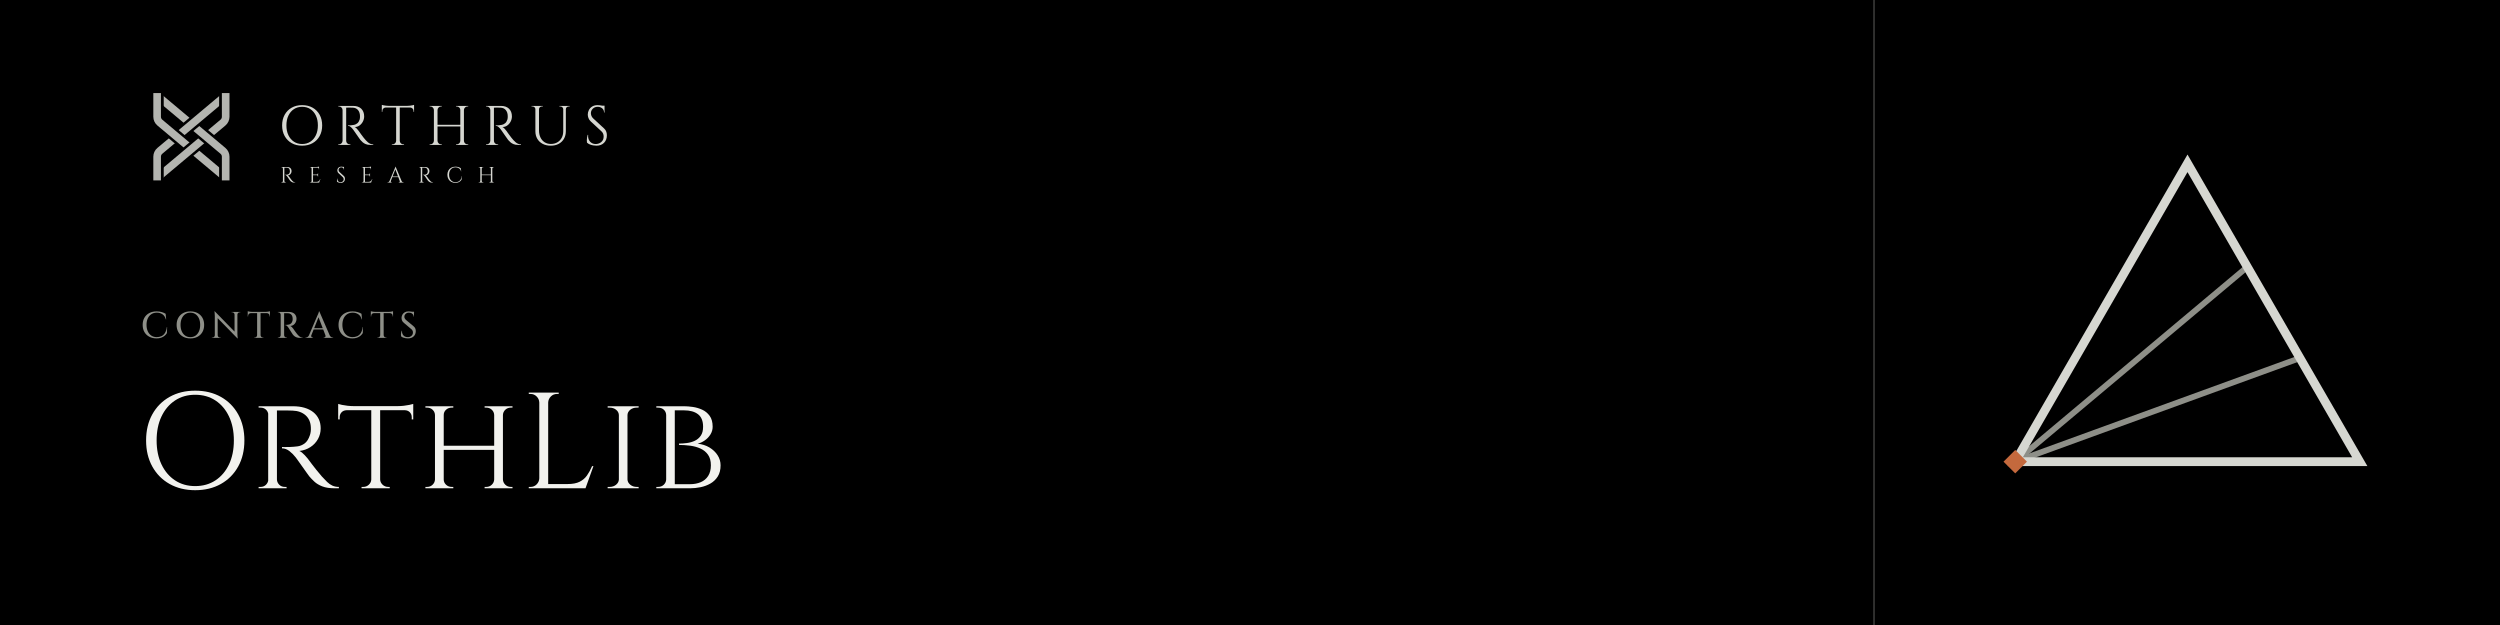
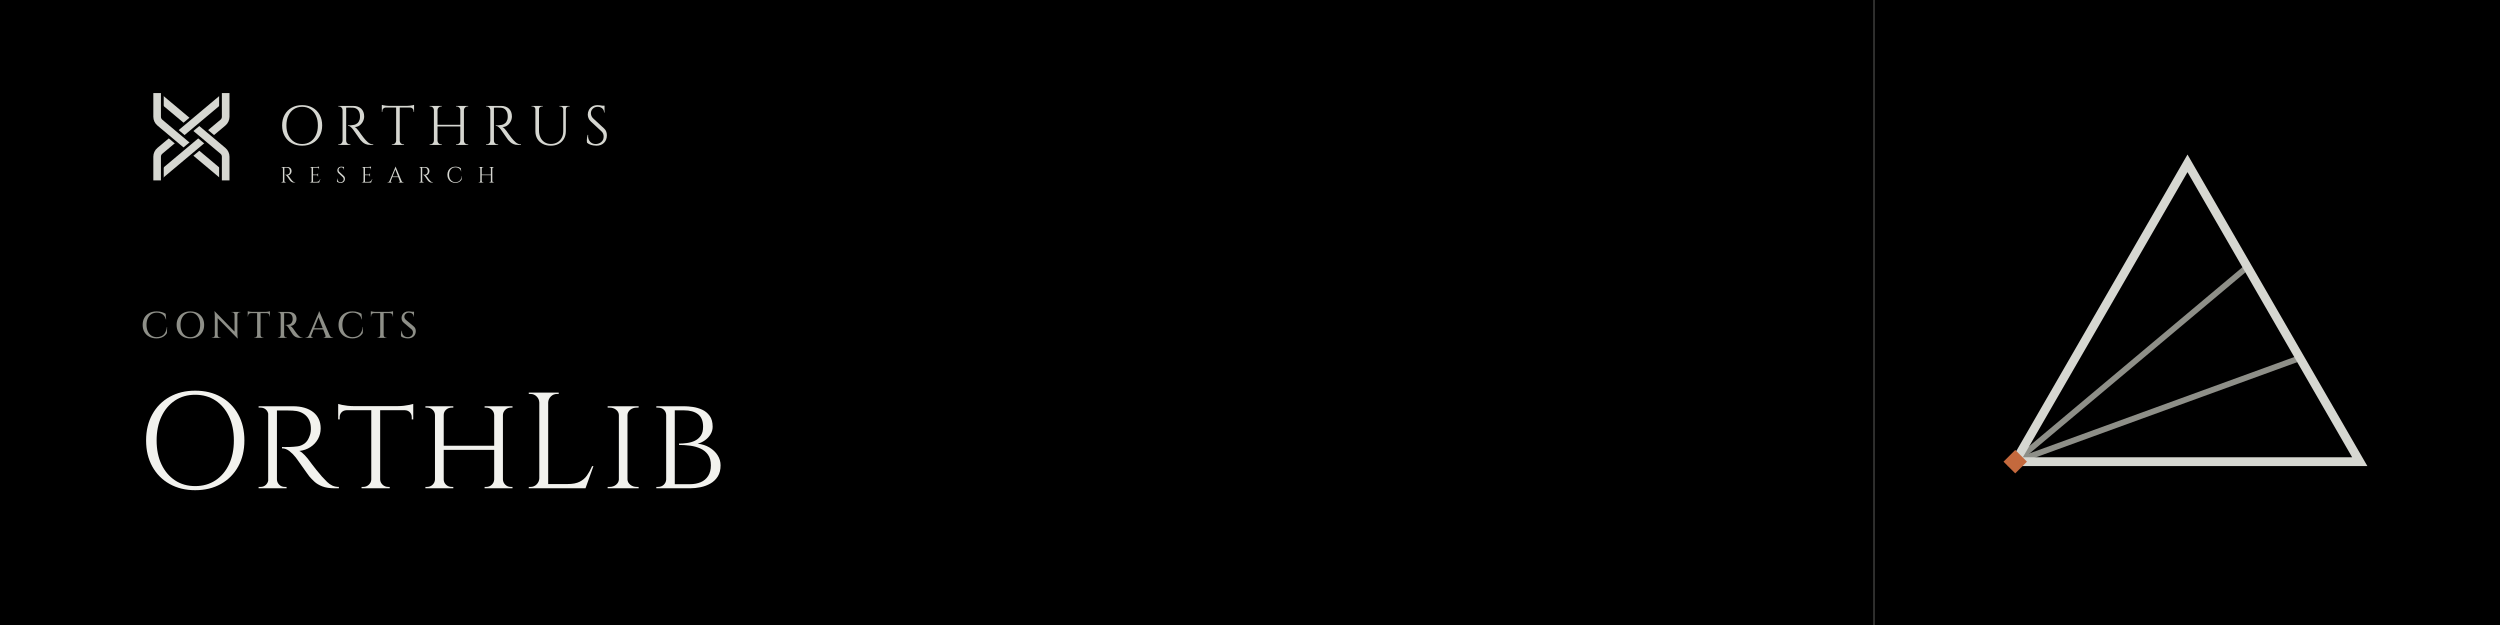
<svg xmlns="http://www.w3.org/2000/svg" width="1280" height="320" viewBox="0 0 1280 320" role="img" aria-label="OrthLib, by Orthrus Research">
  <rect width="1280" height="320" fill="#000" />
  <svg x="72" y="44" width="52" height="52" viewBox="-100 -100 200 200">
    <clipPath id="m0c">
      <rect x="-200" y="-100" width="255" height="200" />
    </clipPath>
    <mask id="m0m" maskUnits="userSpaceOnUse" x="-100" y="-100" width="200" height="200">
-       <rect x="-100" y="-100" width="200" height="200" fill="#D6D7D1" />
+       <rect x="-100" y="-100" width="200" height="200" fill="#fff" />
      <path d="M22.98 5.05L-22.98 43.62" stroke="#000" stroke-width="25" />
    </mask>
    <g clip-path="url(#m0c)">
      <path d="M-67.5 -86L-67.5 -39.3A15 15 0 0 0 -62.14 -27.81L106.39 113.6" fill="none" stroke="#D6D7D1" stroke-width="15" mask="url(#m0m)" />
    </g>
    <clipPath id="m1c">
      <rect x="-55" y="-100" width="255" height="200" />
    </clipPath>
    <mask id="m1m" maskUnits="userSpaceOnUse" x="-100" y="-100" width="200" height="200">
-       <rect x="-100" y="-100" width="200" height="200" fill="#D6D7D1" />
+       <rect x="-100" y="-100" width="200" height="200" fill="#fff" />
      <path d="M22.98 -43.62L-22.98 -5.05" stroke="#000" stroke-width="25" />
    </mask>
    <g clip-path="url(#m1c)">
      <path d="M67.5 86L67.5 39.3A15 15 0 0 0 62.14 27.81L-106.39 -113.6" fill="none" stroke="#D6D7D1" stroke-width="15" mask="url(#m1m)" />
    </g>
    <clipPath id="m2c">
      <rect x="-200" y="-100" width="255" height="200" />
    </clipPath>
    <mask id="m2m" maskUnits="userSpaceOnUse" x="-100" y="-100" width="200" height="200">
-       <rect x="-100" y="-100" width="200" height="200" fill="#D6D7D1" />
+       <rect x="-100" y="-100" width="200" height="200" fill="#fff" />
      <path d="M-51.98 -19.28L-6.02 19.28" stroke="#000" stroke-width="25" />
    </mask>
    <g clip-path="url(#m2c)">
      <path d="M-67.5 86L-67.5 39.3A15 15 0 0 1 -62.14 27.81L106.39 -113.6" fill="none" stroke="#D6D7D1" stroke-width="15" mask="url(#m2m)" />
    </g>
    <clipPath id="m3c">
      <rect x="-55" y="-100" width="255" height="200" />
    </clipPath>
    <mask id="m3m" maskUnits="userSpaceOnUse" x="-100" y="-100" width="200" height="200">
-       <rect x="-100" y="-100" width="200" height="200" fill="#D6D7D1" />
+       <rect x="-100" y="-100" width="200" height="200" fill="#fff" />
      <path d="M6.02 -19.28L51.98 19.28" stroke="#000" stroke-width="25" />
    </mask>
    <g clip-path="url(#m3c)">
      <path d="M67.5 -86L67.5 -39.3A15 15 0 0 1 62.14 -27.81L-106.39 113.6" fill="none" stroke="#D6D7D1" stroke-width="15" mask="url(#m3m)" />
    </g>
  </svg>
  <g transform="translate(142.45 74.19)">
    <g fill="#d6d7d1">
      <path transform="translate(0.00 0.00) scale(0.02852 -0.02852)" d="M429,714Q536,714 617,668.5Q698,623 743.5,541Q789,459 789,350Q789,241 743.5,159Q698,77 617,31.5Q536,-14 429,-14Q323,-14 242,31.5Q161,77 115.5,159Q70,241 70,350Q70,459 115.5,541Q161,623 242,668.5Q323,714 429,714ZM429,16Q514,16 577.5,58Q641,100 676.5,175Q712,250 712,350Q712,450 676.5,525Q641,600 577.5,642Q514,684 429,684Q345,684 281.5,642Q218,600 182.5,525Q147,450 147,350Q147,250 182.5,175Q218,100 281.5,58Q345,16 429,16Z" />
      <path transform="translate(29.03 0.00) scale(0.02852 -0.02852)" d="M189,700L330,700Q375,700 411.5,687Q448,674 473,649.5Q498,625 511.5,590.5Q525,556 525,512Q525,464 502.5,420Q480,376 441.5,348.5Q403,321 355,321Q372,314 392,292.5Q412,271 427,251Q427,251 440.5,231.5Q454,212 474.5,184Q495,156 516,129Q537,102 552,86Q572,64 592,47Q612,30 635.5,20Q659,10 688,10L688,0L633,0Q587,0 553.5,14Q520,28 497,48.5Q474,69 458,88Q455,92 441.5,111Q428,130 409.5,156.5Q391,183 373,209Q355,235 342,253.5Q329,272 327,275Q308,300 285,321Q262,342 235,342L235,352Q235,352 250.5,351.5Q266,351 288,352Q314,353 345,360Q376,367 403,389Q430,411 444,456Q447,467 449,483.5Q451,500 450,516Q449,584 415.5,624.5Q382,665 326,668Q298,670 268.5,669.5Q239,669 219,669Q199,669 199,669Q199,670 196.5,677.5Q194,685 191.5,692.5Q189,700 189,700ZM202,700L202,0L137,0L137,700L202,700ZM140,73L140,0L60,0L60,10Q60,10 66.5,10Q73,10 73,10Q99,10 117.5,28.5Q136,47 137,73L140,73ZM140,627L137,627Q136,653 117.5,671.5Q99,690 73,690Q73,690 66.5,690Q60,690 60,690L60,700L140,700L140,627ZM199,73L202,73Q202,47 221,28.5Q240,10 266,10Q266,10 272,10Q278,10 278,10L278,0L199,0L199,73Z" />
      <path transform="translate(52.47 0.00) scale(0.02852 -0.02852)" d="M342,697L342,0L277,0L277,697L342,697ZM599,701L599,671L20,671L20,701L599,701ZM599,674L599,593L589,594L589,611Q589,636 571.5,653Q554,670 530,671L530,674L599,674ZM599,719L599,690L477,701Q499,701 523.5,704Q548,707 569,711Q590,715 599,719ZM280,73L280,0L200,0L200,10Q200,10 206.5,10Q213,10 213,10Q239,10 257.5,28.5Q276,47 277,73L280,73ZM339,73L342,73Q343,47 361.5,28.5Q380,10 406,10Q406,10 412.5,10Q419,10 419,10L419,0L339,0L339,73ZM89,674L89,671Q64,670 47,653Q30,636 30,611L30,594L20,593L20,674L89,674ZM20,719Q30,715 50.5,711Q71,707 96,704Q121,701 142,701L20,690L20,719Z" />
      <path transform="translate(75.80 0.00) scale(0.02852 -0.02852)" d="M676,700L676,0L611,0L611,700L676,700ZM202,700L202,0L137,0L137,700L202,700ZM620,361L620,331L192,331L192,361L620,361ZM140,73L140,0L60,0L60,10Q60,10 66.5,10Q73,10 73,10Q99,10 117.5,28.5Q136,47 137,73L140,73ZM140,627L137,627Q136,653 117.5,671.5Q99,690 73,690Q73,690 66.5,690Q60,690 60,690L60,700L140,700L140,627ZM199,73L202,73Q203,47 221.5,28.5Q240,10 266,10Q266,10 272,10Q278,10 279,10L279,0L199,0L199,73ZM199,627L199,700L279,700L279,690Q278,690 272,690Q266,690 266,690Q240,690 221.5,671.5Q203,653 202,627L199,627ZM614,73L614,0L534,0L534,10Q535,10 541,10Q547,10 547,10Q573,10 592,28.5Q611,47 611,73L614,73ZM614,627L611,627Q611,653 592,671.5Q573,690 547,690Q547,690 541,690Q535,690 534,690L534,700L614,700L614,627ZM673,73L676,73Q677,47 695.5,28.5Q714,10 740,10Q740,10 746.5,10Q753,10 753,10L753,0L673,0L673,73ZM673,627L673,700L753,700L753,690Q753,690 746.5,690Q740,690 740,690Q714,690 695.5,671.5Q677,653 676,627L673,627Z" />
      <path transform="translate(104.68 0.00) scale(0.02852 -0.02852)" d="M189,700L330,700Q375,700 411.5,687Q448,674 473,649.5Q498,625 511.5,590.5Q525,556 525,512Q525,464 502.5,420Q480,376 441.5,348.5Q403,321 355,321Q372,314 392,292.5Q412,271 427,251Q427,251 440.5,231.5Q454,212 474.5,184Q495,156 516,129Q537,102 552,86Q572,64 592,47Q612,30 635.5,20Q659,10 688,10L688,0L633,0Q587,0 553.5,14Q520,28 497,48.5Q474,69 458,88Q455,92 441.5,111Q428,130 409.5,156.5Q391,183 373,209Q355,235 342,253.5Q329,272 327,275Q308,300 285,321Q262,342 235,342L235,352Q235,352 250.5,351.5Q266,351 288,352Q314,353 345,360Q376,367 403,389Q430,411 444,456Q447,467 449,483.5Q451,500 450,516Q449,584 415.5,624.5Q382,665 326,668Q298,670 268.5,669.5Q239,669 219,669Q199,669 199,669Q199,670 196.5,677.5Q194,685 191.5,692.5Q189,700 189,700ZM202,700L202,0L137,0L137,700L202,700ZM140,73L140,0L60,0L60,10Q60,10 66.5,10Q73,10 73,10Q99,10 117.5,28.5Q136,47 137,73L140,73ZM140,627L137,627Q136,653 117.5,671.5Q99,690 73,690Q73,690 66.5,690Q60,690 60,690L60,700L140,700L140,627ZM199,73L202,73Q202,47 221,28.5Q240,10 266,10Q266,10 272,10Q278,10 278,10L278,0L199,0L199,73Z" />
      <path transform="translate(128.27 0.00) scale(0.02852 -0.02852)" d="M184,700L184,260Q184,188 210.5,133Q237,78 285,47.5Q333,17 396,17Q463,17 513,46Q563,75 591,126.5Q619,178 619,247L619,700L666,700L666,247Q666,169 632.5,110.5Q599,52 538,19Q477,-14 396,-14Q313,-14 250.5,18.5Q188,51 153.5,109.5Q119,168 119,246L119,700L184,700ZM122,700L122,640L119,640Q119,662 103.5,676Q88,690 66,690Q66,690 58,690Q50,690 50,690L50,700L122,700ZM253,700L253,690Q253,690 245,690Q237,690 237,690Q215,690 199.5,676Q184,662 184,640L182,640L182,700L253,700ZM622,700L622,640L619,640Q619,662 603.5,676Q588,690 566,690Q566,690 558,690Q550,690 550,690L550,700L622,700ZM735,700L735,690Q735,690 727,690Q719,690 719,690Q697,690 681.5,676Q666,662 666,640L664,640L664,700L735,700Z" />
      <path transform="translate(156.35 0.00) scale(0.02852 -0.02852)" d="M251,714Q267,714 285.5,712Q304,710 321.5,706.5Q339,703 353.5,699.5Q368,696 376,692L376,581L367,581Q367,629 334,656.5Q301,684 254,684Q199,684 165,649.5Q131,615 131,569Q131,550 139.5,524.5Q148,499 171,477L368,295Q398,267 408,235Q418,203 418,173Q418,90 367.5,38Q317,-14 231,-14Q207,-14 174.5,-9Q142,-4 111.5,8.5Q81,21 61,41Q58,57 58,81Q58,105 62,131.5Q66,158 73,180L82,180Q77,129 95,91Q113,53 147.5,33.5Q182,14 226,16Q281,19 320.5,54.5Q360,90 360,150Q360,179 350,202.5Q340,226 321,243L129,421Q99,449 87,482.5Q75,516 75,545Q75,587 95,626Q115,665 154.5,689.5Q194,714 251,714ZM376,704L376,683L300,683L300,704L376,704Z" />
    </g>
  </g>
  <g transform="translate(143.29 93.48)">
    <g fill="#d6d7d1">
      <path transform="translate(0.00 0.00) scale(0.01141 -0.01141)" d="M189,700L330,700Q375,700 411.5,687Q448,674 473,649.5Q498,625 511.5,590.5Q525,556 525,512Q525,464 502.5,420Q480,376 441.5,348.5Q403,321 355,321Q372,314 392,292.5Q412,271 427,251Q427,251 440.5,231.5Q454,212 474.5,184Q495,156 516,129Q537,102 552,86Q572,64 592,47Q612,30 635.5,20Q659,10 688,10L688,0L633,0Q587,0 553.5,14Q520,28 497,48.5Q474,69 458,88Q455,92 441.5,111Q428,130 409.5,156.5Q391,183 373,209Q355,235 342,253.5Q329,272 327,275Q308,300 285,321Q262,342 235,342L235,352Q235,352 250.5,351.5Q266,351 288,352Q314,353 345,360Q376,367 403,389Q430,411 444,456Q447,467 449,483.5Q451,500 450,516Q449,584 415.5,624.5Q382,665 326,668Q298,670 268.5,669.5Q239,669 219,669Q199,669 199,669Q199,670 196.5,677.5Q194,685 191.5,692.5Q189,700 189,700ZM202,700L202,0L137,0L137,700L202,700ZM140,73L140,0L60,0L60,10Q60,10 66.5,10Q73,10 73,10Q99,10 117.5,28.5Q136,47 137,73L140,73ZM140,627L137,627Q136,653 117.5,671.5Q99,690 73,690Q73,690 66.5,690Q60,690 60,690L60,700L140,700L140,627ZM199,73L202,73Q202,47 221,28.5Q240,10 266,10Q266,10 272,10Q278,10 278,10L278,0L199,0L199,73Z" />
      <path transform="translate(14.68 0.00) scale(0.01141 -0.01141)" d="M202,700L202,0L137,0L137,700L202,700ZM472,31L472,0L199,0L199,31L472,31ZM429,360L429,330L199,330L199,360L429,360ZM472,700L472,669L199,669L199,700L472,700ZM533,162L475,0L309,0L345,31Q398,31 431.5,47.5Q465,64 486,94Q507,124 523,162L533,162ZM429,332L429,266L419,266L419,281Q419,301 405,315.5Q391,330 371,330L371,332L429,332ZM429,424L429,358L371,358L371,360Q391,361 405,375.5Q419,390 419,410L419,424L429,424ZM472,672L472,592L462,592L462,610Q462,634 445,651.5Q428,669 403,670L403,672L472,672ZM472,718L472,689L350,700Q372,700 396.5,703Q421,706 442,710Q463,714 472,718ZM140,73L140,0L60,0L60,10Q60,10 66.5,10Q73,10 73,10Q99,10 117.5,28.5Q136,47 137,73L140,73ZM140,627L137,627Q137,653 118,671.5Q99,690 73,690Q73,690 67,690Q61,690 61,690L60,700L140,700L140,627Z" />
      <path transform="translate(28.56 0.00) scale(0.01141 -0.01141)" d="M251,714Q267,714 285.5,712Q304,710 321.5,706.5Q339,703 353.5,699.5Q368,696 376,692L376,581L367,581Q367,629 334,656.5Q301,684 254,684Q199,684 165,649.5Q131,615 131,569Q131,550 139.5,524.5Q148,499 171,477L368,295Q398,267 408,235Q418,203 418,173Q418,90 367.5,38Q317,-14 231,-14Q207,-14 174.5,-9Q142,-4 111.5,8.5Q81,21 61,41Q58,57 58,81Q58,105 62,131.5Q66,158 73,180L82,180Q77,129 95,91Q113,53 147.5,33.5Q182,14 226,16Q281,19 320.5,54.5Q360,90 360,150Q360,179 350,202.5Q340,226 321,243L129,421Q99,449 87,482.5Q75,516 75,545Q75,587 95,626Q115,665 154.5,689.5Q194,714 251,714ZM376,704L376,683L300,683L300,704L376,704Z" />
      <path transform="translate(41.28 0.00) scale(0.01141 -0.01141)" d="M202,700L202,0L137,0L137,700L202,700ZM472,31L472,0L199,0L199,31L472,31ZM429,360L429,330L199,330L199,360L429,360ZM472,700L472,669L199,669L199,700L472,700ZM533,162L475,0L309,0L345,31Q398,31 431.5,47.5Q465,64 486,94Q507,124 523,162L533,162ZM429,332L429,266L419,266L419,281Q419,301 405,315.5Q391,330 371,330L371,332L429,332ZM429,424L429,358L371,358L371,360Q391,361 405,375.5Q419,390 419,410L419,424L429,424ZM472,672L472,592L462,592L462,610Q462,634 445,651.5Q428,669 403,670L403,672L472,672ZM472,718L472,689L350,700Q372,700 396.5,703Q421,706 442,710Q463,714 472,718ZM140,73L140,0L60,0L60,10Q60,10 66.5,10Q73,10 73,10Q99,10 117.5,28.5Q136,47 137,73L140,73ZM140,627L137,627Q137,653 118,671.5Q99,690 73,690Q73,690 67,690Q61,690 61,690L60,700L140,700L140,627Z" />
      <path transform="translate(55.16 0.00) scale(0.01141 -0.01141)" d="M359,714L655,6L570,6L339,619L359,714ZM144,73Q137,53 142,39Q147,25 158.5,17.5Q170,10 182,10L191,10L191,0L-10,0L-10,10Q-10,10 -5.5,10Q-1,10 -1,10Q22,10 46.5,24.5Q71,39 87,73L144,73ZM359,714L368,644L117,3L57,3L313,611Q313,611 318.5,623.5Q324,636 331.5,654Q339,672 344.5,689Q350,706 350,714L359,714ZM500,273L500,243L187,243L187,273L500,273ZM545,73L627,73Q642,39 667,24.5Q692,10 715,10Q715,10 719,10Q723,10 723,10L723,0L498,0L498,10L507,10Q526,10 541,26.5Q556,43 545,73Z" />
      <path transform="translate(70.58 0.00) scale(0.01141 -0.01141)" d="M189,700L330,700Q375,700 411.5,687Q448,674 473,649.5Q498,625 511.5,590.5Q525,556 525,512Q525,464 502.5,420Q480,376 441.5,348.5Q403,321 355,321Q372,314 392,292.5Q412,271 427,251Q427,251 440.5,231.5Q454,212 474.5,184Q495,156 516,129Q537,102 552,86Q572,64 592,47Q612,30 635.5,20Q659,10 688,10L688,0L633,0Q587,0 553.5,14Q520,28 497,48.5Q474,69 458,88Q455,92 441.5,111Q428,130 409.5,156.5Q391,183 373,209Q355,235 342,253.5Q329,272 327,275Q308,300 285,321Q262,342 235,342L235,352Q235,352 250.5,351.5Q266,351 288,352Q314,353 345,360Q376,367 403,389Q430,411 444,456Q447,467 449,483.5Q451,500 450,516Q449,584 415.5,624.5Q382,665 326,668Q298,670 268.5,669.5Q239,669 219,669Q199,669 199,669Q199,670 196.5,677.5Q194,685 191.5,692.5Q189,700 189,700ZM202,700L202,0L137,0L137,700L202,700ZM140,73L140,0L60,0L60,10Q60,10 66.5,10Q73,10 73,10Q99,10 117.5,28.5Q136,47 137,73L140,73ZM140,627L137,627Q136,653 117.5,671.5Q99,690 73,690Q73,690 66.5,690Q60,690 60,690L60,700L140,700L140,627ZM199,73L202,73Q202,47 221,28.5Q240,10 266,10Q266,10 272,10Q278,10 278,10L278,0L199,0L199,73Z" />
      <path transform="translate(85.09 0.00) scale(0.01141 -0.01141)" d="M710,292L698,135Q672,92 632.5,58.5Q593,25 539.5,5.5Q486,-14 417,-14Q313,-13 232,32Q151,77 105.5,158.5Q60,240 60,351Q60,460 105,541.5Q150,623 231.5,668.5Q313,714 423,714Q497,714 556.5,694.5Q616,675 660,646L680,505L671,505Q649,593 581,638.5Q513,684 423,684Q335,684 270.5,642.5Q206,601 170.5,526.5Q135,452 135,352Q135,252 170.5,177Q206,102 269.5,60Q333,18 417,16Q488,16 548.5,42.5Q609,69 650,129.5Q691,190 702,292L710,292Z" />
      <path transform="translate(101.06 0.00) scale(0.01141 -0.01141)" d="M676,700L676,0L611,0L611,700L676,700ZM202,700L202,0L137,0L137,700L202,700ZM620,361L620,331L192,331L192,361L620,361ZM140,73L140,0L60,0L60,10Q60,10 66.5,10Q73,10 73,10Q99,10 117.5,28.5Q136,47 137,73L140,73ZM140,627L137,627Q136,653 117.5,671.5Q99,690 73,690Q73,690 66.5,690Q60,690 60,690L60,700L140,700L140,627ZM199,73L202,73Q203,47 221.5,28.5Q240,10 266,10Q266,10 272,10Q278,10 279,10L279,0L199,0L199,73ZM199,627L199,700L279,700L279,690Q278,690 272,690Q266,690 266,690Q240,690 221.5,671.5Q203,653 202,627L199,627ZM614,73L614,0L534,0L534,10Q535,10 541,10Q547,10 547,10Q573,10 592,28.5Q611,47 611,73L614,73ZM614,627L611,627Q611,653 592,671.5Q573,690 547,690Q547,690 541,690Q535,690 534,690L534,700L614,700L614,627ZM673,73L676,73Q677,47 695.5,28.5Q714,10 740,10Q740,10 746.5,10Q753,10 753,10L753,0L673,0L673,73ZM673,627L673,700L753,700L753,690Q753,690 746.5,690Q740,690 740,690Q714,690 695.5,671.5Q677,653 676,627L673,627Z" />
    </g>
  </g>
  <g transform="translate(72.00 173.00)">
    <g fill="#8e8f88">
      <path transform="translate(0.00 0.00) scale(0.019 -0.019)" d="M714,292L709,130Q684,89 645.5,56.5Q607,24 553,5Q499,-14 428,-14Q318,-13 233.5,31.5Q149,76 102,157.5Q55,239 55,351Q55,461 101.5,542.5Q148,624 232.5,669Q317,714 433,714Q509,714 570,695.5Q631,677 674,650L688,499L679,499Q655,591 589.5,635.5Q524,680 437,680Q351,680 289,639.5Q227,599 193,525.5Q159,452 159,352Q159,253 192.5,179Q226,105 286.5,63.5Q347,22 428,20Q501,20 559,46Q617,72 655,131.5Q693,191 706,292L714,292Z" />
      <path transform="translate(17.23 0.00) scale(0.019 -0.019)" d="M433,714Q545,714 628.5,669Q712,624 758.5,542Q805,460 805,350Q805,240 758.5,158Q712,76 628.5,31Q545,-14 433,-14Q323,-14 239.5,31Q156,76 109.5,158Q63,240 63,350Q63,460 109.5,542Q156,624 239.5,669Q323,714 433,714ZM433,20Q514,20 573,61Q632,102 665,176Q698,250 698,350Q698,450 665,524Q632,598 573,639Q514,680 433,680Q354,680 294.5,639Q235,598 202,524Q169,450 169,350Q169,250 202,176Q235,102 294.5,61Q354,20 433,20Z" />
      <path transform="translate(35.70 0.00) scale(0.019 -0.019)" d="M120,715L720,99L730,-14L130,601L120,715ZM123,71L123,0L40,0L40,10Q40,10 49,10Q58,10 59,10Q84,10 102,28Q120,46 120,71L123,71ZM198,71Q198,46 216,28Q234,10 259,10Q260,10 269,10Q278,10 278,10L278,0L195,0L195,71L198,71ZM120,715L197,627L198,0L120,0L120,590Q120,643 115,679Q110,715 110,715L120,715ZM729,700L729,114Q729,80 731.5,50.5Q734,21 736.5,3.5Q739,-14 739,-14L730,-14L652,75L652,700L729,700ZM809,700L809,690Q809,690 800,690Q791,690 791,690Q766,690 748,672.5Q730,655 729,629L726,629L726,700L809,700ZM571,700L654,700L654,629L652,629Q651,655 633.5,672.5Q616,690 590,690Q590,690 581,690Q572,690 571,690L571,700Z" />
      <path transform="translate(54.49 0.00) scale(0.019 -0.019)" d="M364,697L364,0L271,0L271,697L364,697ZM617,701L617,667L18,667L18,701L617,701ZM617,670L617,577L607,578L607,593Q607,625 586.5,645.5Q566,666 534,667L534,670L617,670ZM617,719L617,690L495,701Q517,701 541.5,704Q566,707 587,711Q608,715 617,719ZM274,73L274,0L194,0L194,10Q194,10 200.5,10Q207,10 207,10Q233,10 251.5,28.5Q270,47 271,73L274,73ZM361,73L364,73Q365,47 383.5,28.5Q402,10 428,10Q428,10 434.5,10Q441,10 441,10L441,0L361,0L361,73ZM101,670L101,667Q69,666 48.5,645.5Q28,625 28,593L28,578L18,577L18,670L101,670ZM18,719Q28,715 48.5,711Q69,707 94,704Q119,701 140,701L18,690L18,719Z" />
      <path transform="translate(69.20 0.00) scale(0.019 -0.019)" d="M212,700L349,700Q394,700 433,688Q472,676 499.5,652.5Q527,629 543,594Q559,559 559,512Q559,466 538,422.5Q517,379 479.5,351Q442,323 391,321Q413,313 435,290Q457,267 473,245Q473,244 485.5,226Q498,208 517,181.5Q536,155 555.5,129Q575,103 590,86Q610,62 629.5,45.5Q649,29 671.5,19.5Q694,10 722,10L722,0L652,0Q604,0 567,12.5Q530,25 503,46.5Q476,68 457,93Q453,100 440.5,119Q428,138 412.5,162.5Q397,187 382,211Q367,235 356,252.5Q345,270 342,275Q325,302 304,321.5Q283,341 258,342L258,352Q259,352 272.5,351.5Q286,351 304,352Q330,353 359.5,361Q389,369 413.5,392Q438,415 450,460Q453,470 454.5,485Q456,500 455,516Q454,585 420.5,623.5Q387,662 333,664Q310,666 285,665.5Q260,665 242,665Q224,665 222,665Q222,666 219.5,674.5Q217,683 214.5,691.5Q212,700 212,700ZM225,700L225,0L132,0L132,700L225,700ZM135,73L135,0L55,0L55,10Q55,10 61.5,10Q68,10 68,10Q94,10 112.5,28.5Q131,47 132,73L135,73ZM135,627L132,627Q131,653 112.5,671.5Q94,690 68,690Q68,690 61.5,690Q55,690 55,690L55,700L135,700L135,627ZM222,73L225,73Q225,47 244,28.5Q263,10 289,10Q290,10 295.5,10Q301,10 301,10L301,0L222,0L222,73Z" />
      <path transform="translate(84.70 0.00) scale(0.019 -0.019)" d="M357,716L664,6L547,6L324,588L357,716ZM142,73Q135,53 140,39Q145,25 156.5,17.5Q168,10 180,10L189,10L189,0L-16,0L-16,10Q-16,10 -11.5,10Q-7,10 -7,10Q16,10 40.5,24.5Q65,39 81,73L142,73ZM357,716L365,629L115,3L50,3L307,604Q308,606 314.5,619.5Q321,633 328.5,652Q336,671 342,689Q348,707 348,716L357,716ZM486,261L486,227L180,227L180,261L486,261ZM521,73L634,73Q650,39 674.5,24.5Q699,10 722,10Q722,10 726,10Q730,10 730,10L730,0L474,0L474,10L483,10Q503,10 518,26.5Q533,43 521,73Z" />
      <path transform="translate(100.28 0.00) scale(0.019 -0.019)" d="M714,292L709,130Q684,89 645.5,56.5Q607,24 553,5Q499,-14 428,-14Q318,-13 233.5,31.5Q149,76 102,157.5Q55,239 55,351Q55,461 101.5,542.5Q148,624 232.5,669Q317,714 433,714Q509,714 570,695.5Q631,677 674,650L688,499L679,499Q655,591 589.5,635.5Q524,680 437,680Q351,680 289,639.5Q227,599 193,525.5Q159,452 159,352Q159,253 192.5,179Q226,105 286.5,63.5Q347,22 428,20Q501,20 559,46Q617,72 655,131.5Q693,191 706,292L714,292Z" />
      <path transform="translate(117.52 0.00) scale(0.019 -0.019)" d="M364,697L364,0L271,0L271,697L364,697ZM617,701L617,667L18,667L18,701L617,701ZM617,670L617,577L607,578L607,593Q607,625 586.5,645.5Q566,666 534,667L534,670L617,670ZM617,719L617,690L495,701Q517,701 541.5,704Q566,707 587,711Q608,715 617,719ZM274,73L274,0L194,0L194,10Q194,10 200.5,10Q207,10 207,10Q233,10 251.5,28.5Q270,47 271,73L274,73ZM361,73L364,73Q365,47 383.5,28.5Q402,10 428,10Q428,10 434.5,10Q441,10 441,10L441,0L361,0L361,73ZM101,670L101,667Q69,666 48.5,645.5Q28,625 28,593L28,578L18,577L18,670L101,670ZM18,719Q28,715 48.5,711Q69,707 94,704Q119,701 140,701L18,690L18,719Z" />
      <path transform="translate(132.22 0.00) scale(0.019 -0.019)" d="M260,714Q277,714 299,712Q321,710 343.5,706.5Q366,703 383.5,699.5Q401,696 409,692L405,573L396,573Q396,622 361,651Q326,680 273,680Q217,680 182.5,647.5Q148,615 148,571Q147,549 159.5,524.5Q172,500 198,479L393,316Q428,289 442.5,253.5Q457,218 456,180Q454,92 397,39Q340,-14 243,-14Q212,-14 176.5,-8Q141,-2 110,10.5Q79,23 60,43Q55,61 55.5,87.5Q56,114 61.5,142Q67,170 76,192L85,192Q80,141 99.5,101Q119,61 156.5,39.5Q194,18 243,20Q302,22 340.5,56.5Q379,91 379,147Q379,176 366,200Q353,224 326,243L140,401Q102,429 86,467Q70,505 72,543Q74,588 96,627.5Q118,667 159.5,690.5Q201,714 260,714ZM409,704L409,683L319,683L319,704L409,704Z" />
    </g>
  </g>
  <g transform="translate(69.90 250.00)">
    <g fill="#f2f2ee">
      <path transform="translate(0.00 0.00) scale(0.07 -0.07)" d="M429,714Q536,714 617,668.5Q698,623 743.5,541Q789,459 789,350Q789,241 743.5,159Q698,77 617,31.5Q536,-14 429,-14Q323,-14 242,31.5Q161,77 115.5,159Q70,241 70,350Q70,459 115.5,541Q161,623 242,668.5Q323,714 429,714ZM429,16Q514,16 577.5,58Q641,100 676.5,175Q712,250 712,350Q712,450 676.5,525Q641,600 577.5,642Q514,684 429,684Q345,684 281.5,642Q218,600 182.5,525Q147,450 147,350Q147,250 182.5,175Q218,100 281.5,58Q345,16 429,16Z" />
      <path transform="translate(58.66 0.00) scale(0.07 -0.07)" d="M177,600L306,600Q353,600 390.5,589Q428,578 454.5,557Q481,536 495,506Q509,476 509,438Q509,396 489,360Q469,324 433.5,301Q398,278 353,273Q370,266 392.5,242Q415,218 431,195Q431,195 444,177.5Q457,160 477.5,134.5Q498,109 518,86Q539,63 556.5,46Q574,29 594.5,19.5Q615,10 642,10L642,0L611,0Q556,0 520.5,14Q485,28 463,48.5Q441,69 425,88Q421,93 406.5,113.5Q392,134 375,158Q358,182 344,201.5Q330,221 327,225Q307,251 281,271.5Q255,292 226,292L226,302Q226,302 242,301.5Q258,301 283,302Q311,303 339,306.5Q367,310 391.5,328Q416,346 430,388Q434,399 436,414Q438,429 437,445Q436,473 426.5,495Q417,517 399.5,533Q382,549 358,558Q334,567 304,568Q257,570 222,569Q187,568 187,569Q187,570 184.5,577.5Q182,585 179.5,592.5Q177,600 177,600ZM189,600L189,0L125,0L125,600L189,600ZM128,64L140,0L55,0L55,10Q55,10 62,10Q69,10 69,10Q93,10 109,26Q125,42 126,64L128,64ZM128,537L126,537Q125,560 109,575Q93,590 69,590Q69,590 62,590Q55,590 55,590L55,600L140,600L128,537ZM186,64L189,64Q190,42 206,26Q222,10 246,10Q246,10 252.5,10Q259,10 259,10L260,0L174,0L186,64Z" />
      <path transform="translate(102.20 0.00) scale(0.07 -0.07)" d="M322,597L322,0L257,0L257,597L322,597ZM564,601L564,571L15,571L15,601L564,601ZM564,573L564,504L553,504L553,520Q553,541 539.5,555.5Q526,570 503,571L503,573L564,573ZM564,617L564,591L452,601Q472,601 494.5,603.5Q517,606 536,610Q555,614 564,617ZM259,64L259,0L186,0L186,10Q187,10 192.5,10Q198,10 198,10Q222,10 239,26Q256,42 257,64L259,64ZM319,64L322,64Q323,42 340,26Q357,10 381,10Q381,10 386.5,10Q392,10 392,10L392,0L319,0L319,64ZM76,573L76,571Q53,570 39.5,555.5Q26,541 26,520L26,504L15,504L15,573L76,573ZM15,617Q24,614 42.5,610Q61,606 84,603.5Q107,601 127,601L15,591L15,617Z" />
      <path transform="translate(144.06 0.00) scale(0.07 -0.07)" d="M622,600L622,0L558,0L558,600L622,600ZM189,600L189,0L125,0L125,600L189,600ZM568,311L568,281L178,281L178,311L568,311ZM128,64L128,0L55,0L55,10Q55,10 61,10Q67,10 67,10Q91,10 107.5,26Q124,42 125,64L128,64ZM186,64L189,64Q189,42 206,26Q223,10 247,10Q247,10 253,10Q259,10 259,10L259,0L186,0L186,64ZM186,536L186,600L259,600L259,590Q259,590 253,590Q247,590 247,590Q223,590 206,574.5Q189,559 189,536L186,536ZM128,536L125,536Q124,559 107.5,574.5Q91,590 67,590Q67,590 61,590Q55,590 55,590L55,600L128,600L128,536ZM561,64L561,0L488,0L488,10Q488,10 494,10Q500,10 500,10Q524,10 540.5,26Q557,42 558,64L561,64ZM619,64L622,64Q623,42 639.5,26Q656,10 680,10Q680,10 686,10Q692,10 692,10L692,0L619,0L619,64ZM619,536L619,600L692,600L692,590Q692,590 686,590Q680,590 680,590Q656,590 639.5,574.5Q623,559 622,536L619,536ZM561,536L558,536Q557,559 540.5,574.5Q524,590 500,590Q500,590 494,590Q488,590 488,590L488,600L561,600L561,536Z" />
      <path transform="translate(196.63 0.00) scale(0.07 -0.07)" d="M202,700L202,0L137,0L137,700L202,700ZM472,31L472,0L199,0L199,31L472,31ZM533,162L475,0L309,0L345,31Q398,31 431.5,47.5Q465,64 486,94Q507,124 523,162L533,162ZM140,73L140,0L60,0L60,10Q60,10 66.5,10Q73,10 73,10Q99,10 117.5,28.5Q136,47 137,73L140,73ZM140,627L137,627Q136,653 117.5,671.5Q99,690 73,690Q73,690 66.5,690Q60,690 60,690L60,700L140,700L140,627ZM199,627L199,700L279,700L279,690Q278,690 272,690Q266,690 266,690Q240,690 221.5,671.5Q203,653 202,627L199,627Z" />
      <path transform="translate(237.37 0.00) scale(0.07 -0.07)" d="M200,600L200,0L137,0L137,600L200,600ZM140,64L140,0L55,0L55,10Q55,10 62,10Q69,10 69,10Q97,10 116.5,26Q136,42 137,64L140,64ZM197,64L200,64Q201,42 220.5,26Q240,10 268,10Q268,10 274.5,10Q281,10 281,10L282,0L197,0L197,64ZM197,536L197,600L282,600L281,590Q281,590 274.5,590Q268,590 268,590Q240,590 220.5,574.5Q201,559 200,536L197,536ZM140,536L137,536Q136,559 116.5,574.5Q97,590 69,590Q68,590 61.5,590Q55,590 55,590L55,600L140,600L140,536Z" />
      <path transform="translate(262.29 0.00) scale(0.07 -0.07)" d="M140,600L259,600Q286,600 321.5,595Q357,590 390,575Q423,560 445,530Q467,500 467,450Q467,420 451,394Q435,368 410,350.5Q385,333 357,326Q406,321 443.5,298.5Q481,276 503,242Q525,208 525,168Q525,119 504.5,86.5Q484,54 451,35Q418,16 379,8Q340,0 303,0L181,0Q181,0 181.5,7.5Q182,15 182,22.5Q182,30 182,30L302,30Q345,30 379.5,44.5Q414,59 434,90Q454,121 454,168Q454,216 433,245.5Q412,275 378,290.5Q344,306 303,311.5Q262,317 221,317L221,327Q248,327 279,331Q310,335 336.5,347.5Q363,360 380,384.5Q397,409 397,450Q397,513 360,541.5Q323,570 258,570L149,570Q149,571 146.5,578.5Q144,586 142,593Q140,600 140,600ZM190,600L190,0L127,0L127,600L190,600ZM130,64L130,0L55,0L55,10Q55,10 61,10Q67,10 67,10Q93,10 109.5,26Q126,42 127,64L130,64ZM130,536L127,536Q126,560 109.5,575Q93,590 67,590Q67,590 61,590Q55,590 55,590L55,600L130,600L130,536Z" />
    </g>
  </g>
  <rect x="959" y="0" width="1" height="320" fill="rgba(214,215,209,0.22)" />
  <path d="M1031.8 236.38L1177.57 183.33" fill="none" stroke="#8e8f88" stroke-width="3" stroke-linecap="square" stroke-linejoin="miter" stroke-miterlimit="4" />
  <path d="M1031.8 236.38L1150.63 136.67" fill="none" stroke="#8e8f88" stroke-width="3" stroke-linecap="square" stroke-linejoin="miter" stroke-miterlimit="4" />
  <path d="M1031.8 236.38L1208.2 236.38L1120 83.62Z" fill="none" stroke="#d6d7d1" stroke-width="4.5" stroke-linecap="square" stroke-linejoin="miter" stroke-miterlimit="4" />
  <path d="M1031.8 230.38L1037.8 236.38L1031.8 242.38L1025.8 236.38Z" fill="#c4693d" />
</svg>
